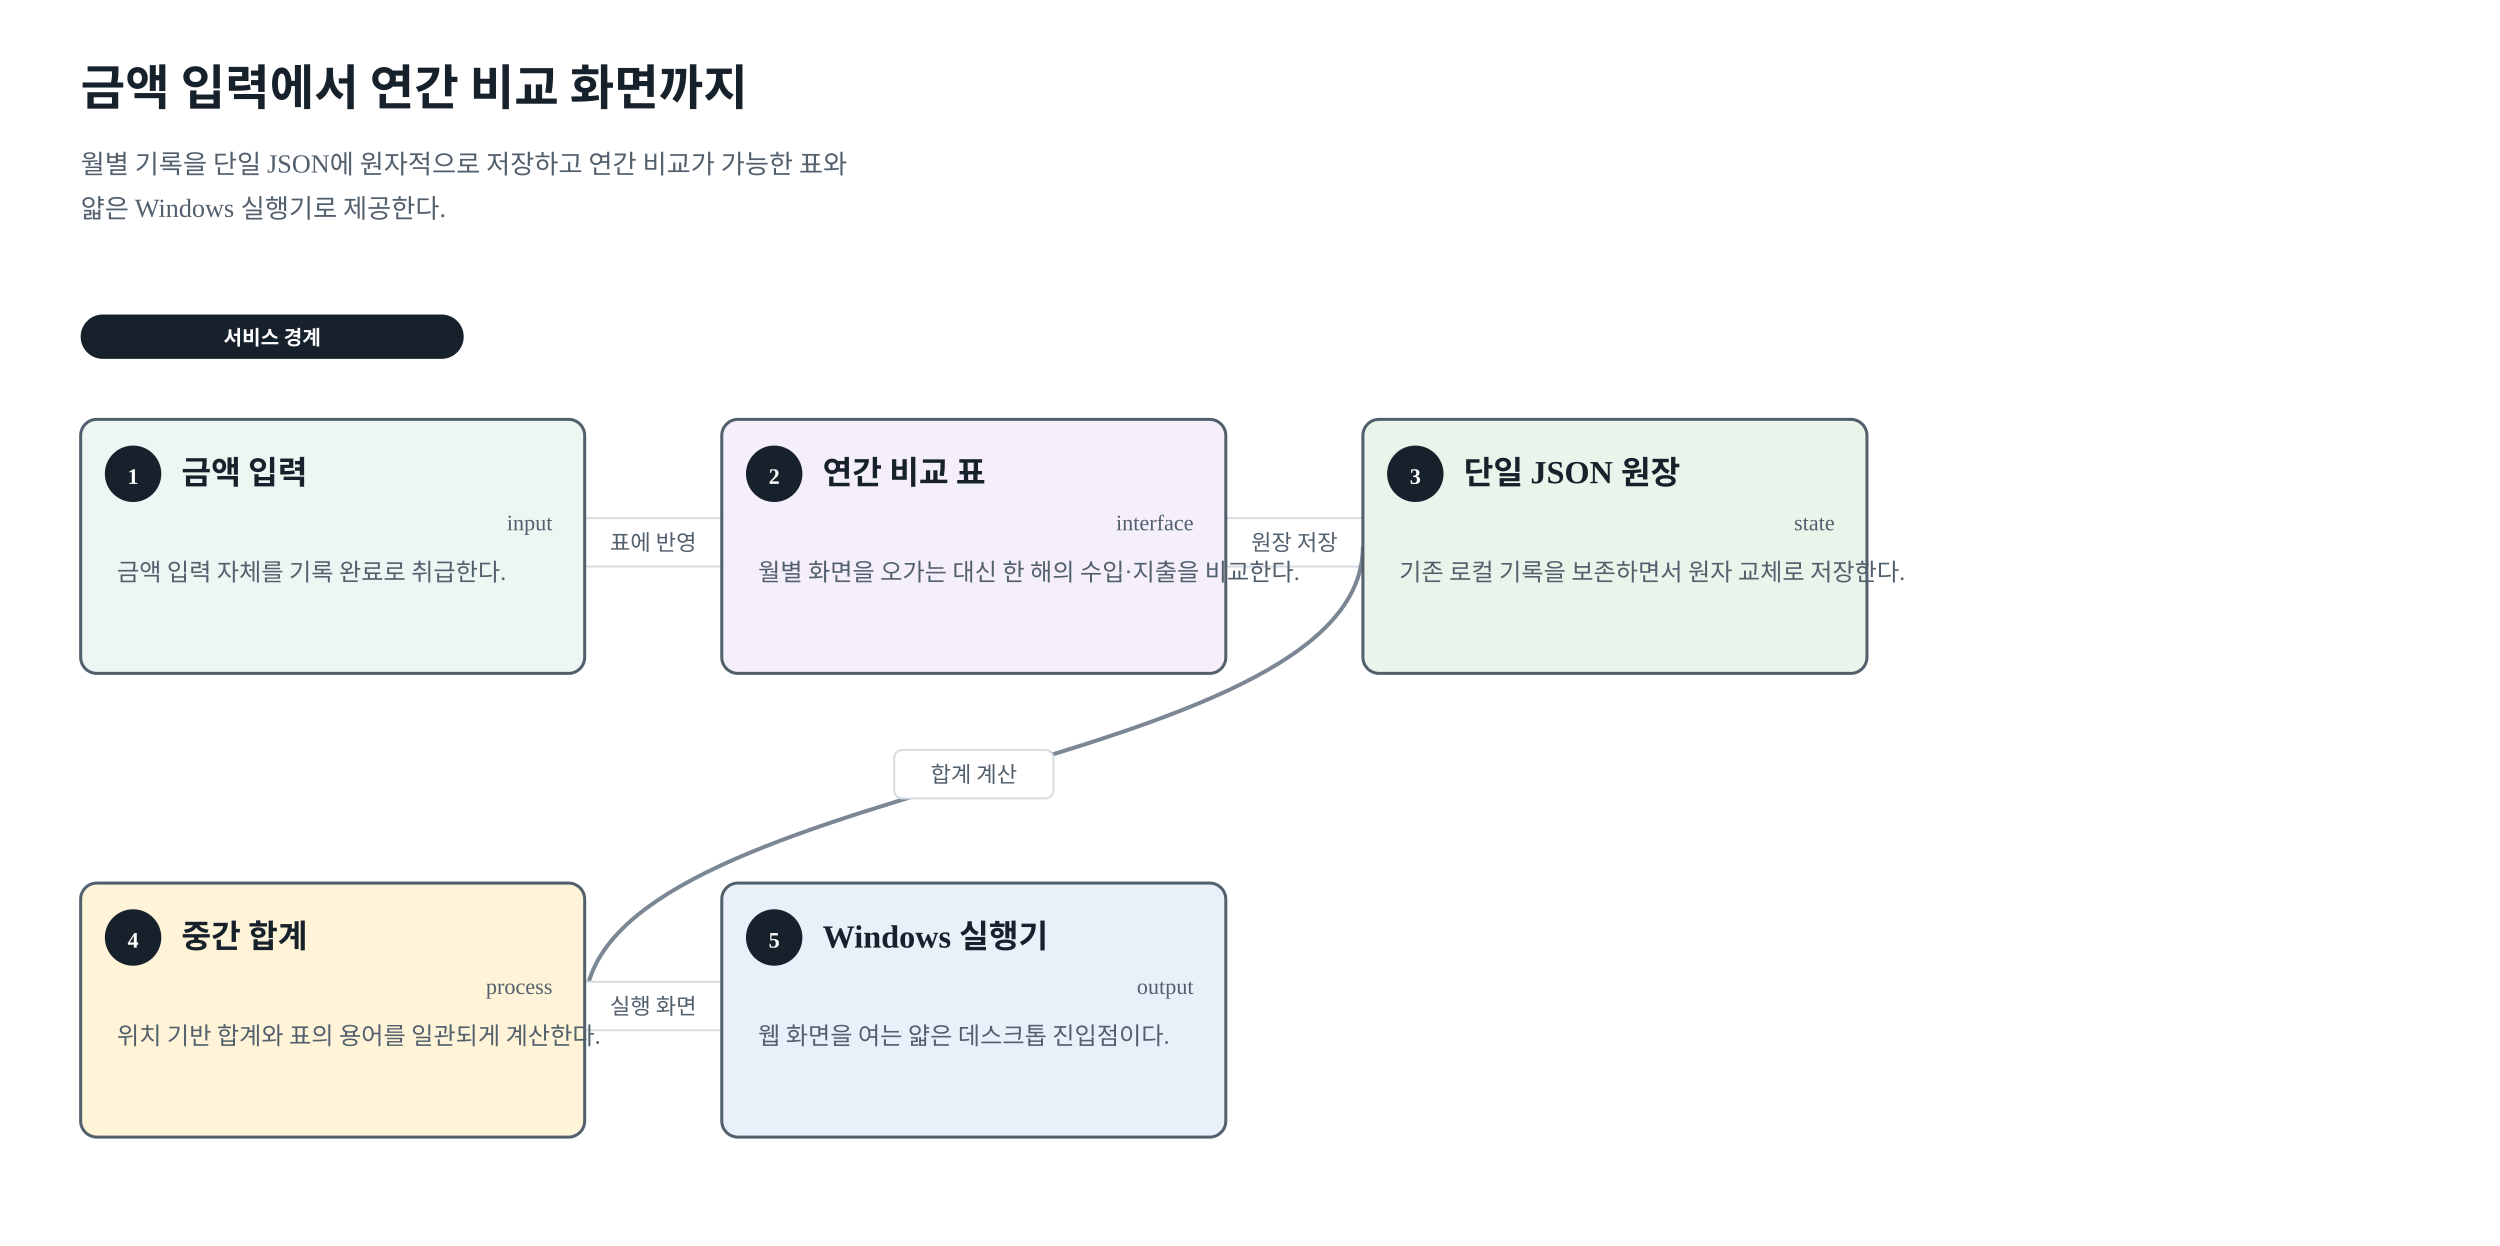
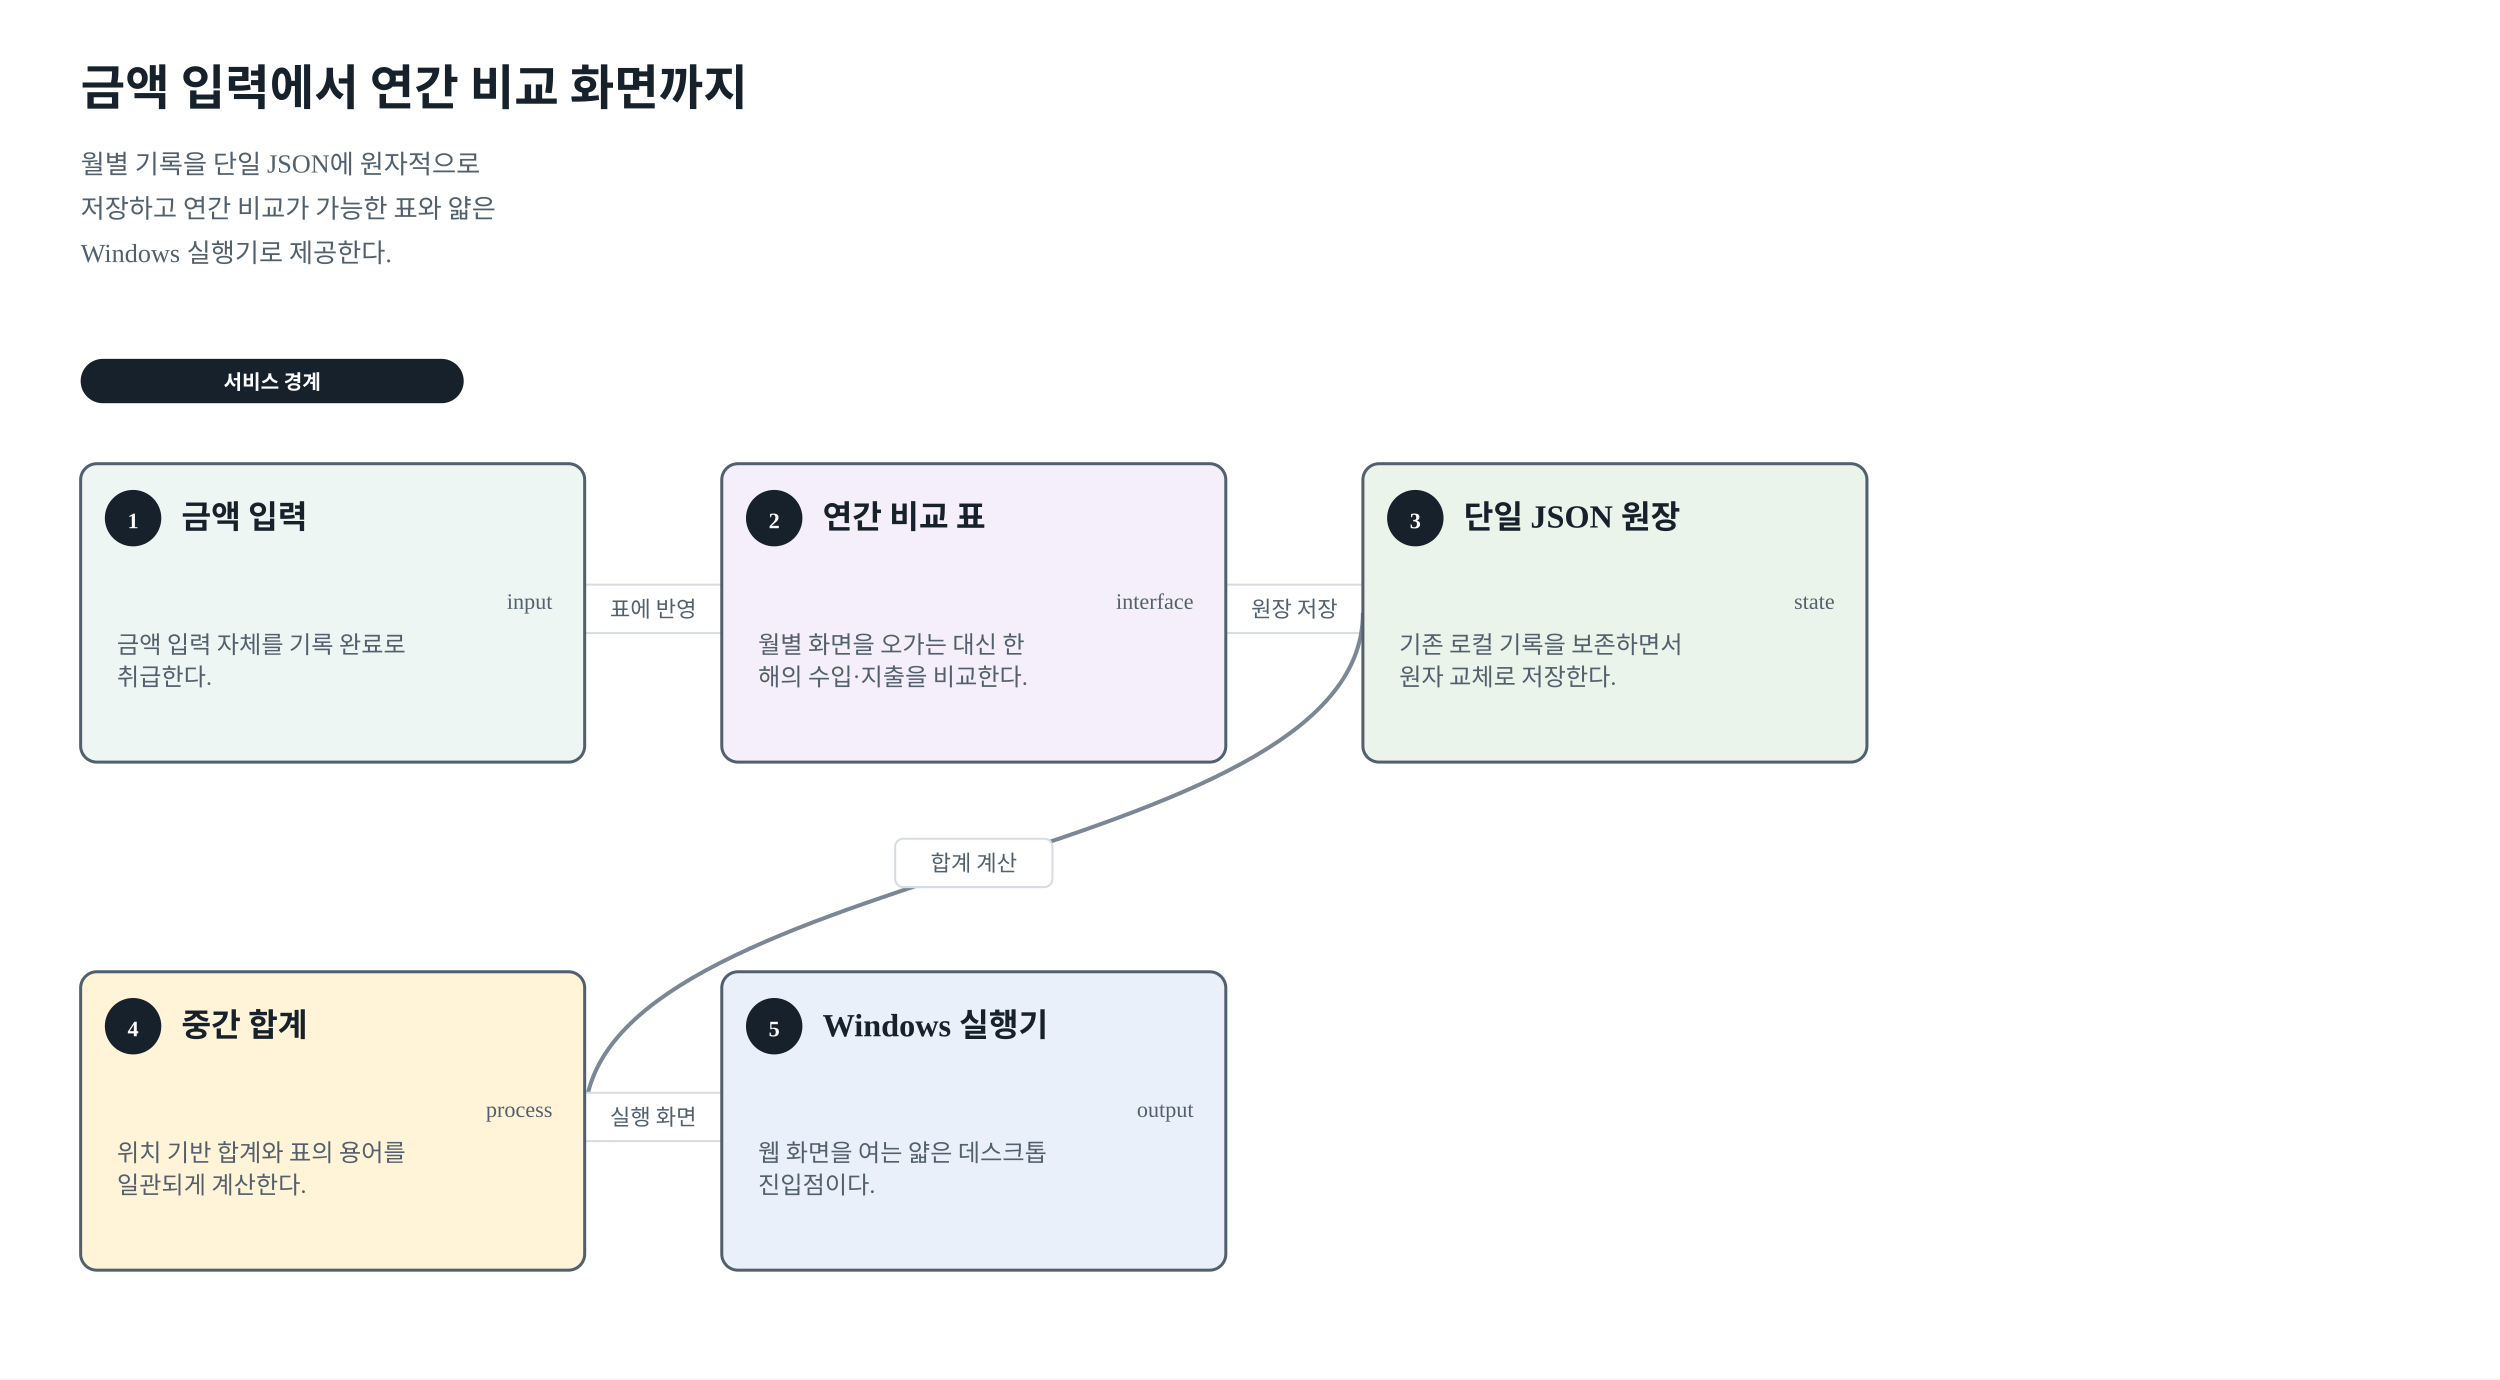
- <svg xmlns="http://www.w3.org/2000/svg" viewBox="0 0 1240 618" role="img" aria-labelledby="system-map-title system-map-desc">
+ <svg xmlns="http://www.w3.org/2000/svg" viewBox="0 0 1240 684" role="img" aria-labelledby="system-map-title system-map-desc">
  <defs>
    <marker id="system-map-arrow" viewBox="0 0 10 10" refX="5" refY="5" markerWidth="7" markerHeight="7" orient="auto-start-reverse">
      <path d="M 0 0 L 10 5 L 0 10 z" fill="#52606d" />
    </marker>
  </defs>
-   <rect width="1240" height="618" fill="#ffffff" />
+   <rect width="1240" height="684" fill="#ffffff" />
  <text fill="#17212b" font-size="24" font-weight="700">
    <tspan x="40" y="52">금액 입력에서 연간 비교 화면까지</tspan>
  </text>
  <text fill="#52606d" font-size="13">
-     <tspan x="40" y="86">월별 기록을 단일 JSON에 원자적으로 저장하고 연간 비교가 가능한 표와</tspan>
-     <tspan x="40" y="108">얇은 Windows 실행기로 제공한다.</tspan>
+     <tspan x="40" y="86">월별 기록을 단일 JSON에 원자적으로</tspan>
+     <tspan x="40" y="108">저장하고 연간 비교가 가능한 표와 얇은</tspan>
+     <tspan x="40" y="130">Windows 실행기로 제공한다.</tspan>
  </text>
-   <rect x="40" y="156" width="190" height="22" rx="11" fill="#17212b" />
-   <text x="135" y="171" text-anchor="middle" fill="#ffffff" font-size="10" font-weight="700">서비스 경계</text>
+   <rect x="40" y="178" width="190" height="22" rx="11" fill="#17212b" />
+   <text x="135" y="193" text-anchor="middle" fill="#ffffff" font-size="10" font-weight="700">서비스 경계</text>
  <g data-flow="flow-01">
-     <path d="M 290 271 C 290 299, 358 243, 358 271" fill="none" stroke="#7b8794" stroke-width="2" marker-end="url(#system-map-arrow)" />
-     <rect x="284.5" y="257" width="79" height="24" rx="4" fill="#ffffff" stroke="#d6dce2" />
-     <text x="324" y="273" text-anchor="middle" fill="#52606d" font-size="11">표에 반영</text>
+     <path d="M 290 304 C 290 332, 358 276, 358 304" fill="none" stroke="#7b8794" stroke-width="2" marker-end="url(#system-map-arrow)" />
+     <rect x="285" y="290" width="78" height="24" rx="4" fill="#ffffff" stroke="#d6dce2" />
+     <text x="324" y="306" text-anchor="middle" fill="#52606d" font-size="11">표에 반영</text>
  </g>
  <g data-flow="flow-02">
-     <path d="M 608 271 C 608 299, 676 243, 676 271" fill="none" stroke="#7b8794" stroke-width="2" marker-end="url(#system-map-arrow)" />
-     <rect x="602.5" y="257" width="79" height="24" rx="4" fill="#ffffff" stroke="#d6dce2" />
-     <text x="642" y="273" text-anchor="middle" fill="#52606d" font-size="11">원장 저장</text>
+     <path d="M 608 304 C 608 332, 676 276, 676 304" fill="none" stroke="#7b8794" stroke-width="2" marker-end="url(#system-map-arrow)" />
+     <rect x="603" y="290" width="78" height="24" rx="4" fill="#ffffff" stroke="#d6dce2" />
+     <text x="642" y="306" text-anchor="middle" fill="#52606d" font-size="11">원장 저장</text>
  </g>
  <g data-flow="flow-03">
-     <path d="M 676 271 C 676 386, 290 386, 290 501" fill="none" stroke="#7b8794" stroke-width="2" marker-end="url(#system-map-arrow)" />
-     <rect x="443.5" y="372" width="79" height="24" rx="4" fill="#ffffff" stroke="#d6dce2" />
-     <text x="483" y="388" text-anchor="middle" fill="#52606d" font-size="11">합계 계산</text>
+     <path d="M 676 304 C 676 430, 290 430, 290 556" fill="none" stroke="#7b8794" stroke-width="2" marker-end="url(#system-map-arrow)" />
+     <rect x="444" y="416" width="78" height="24" rx="4" fill="#ffffff" stroke="#d6dce2" />
+     <text x="483" y="432" text-anchor="middle" fill="#52606d" font-size="11">합계 계산</text>
  </g>
  <g data-flow="flow-04">
-     <path d="M 290 501 C 290 529, 358 473, 358 501" fill="none" stroke="#7b8794" stroke-width="2" marker-end="url(#system-map-arrow)" />
-     <rect x="284.5" y="487" width="79" height="24" rx="4" fill="#ffffff" stroke="#d6dce2" />
-     <text x="324" y="503" text-anchor="middle" fill="#52606d" font-size="11">실행 화면</text>
+     <path d="M 290 556 C 290 584, 358 528, 358 556" fill="none" stroke="#7b8794" stroke-width="2" marker-end="url(#system-map-arrow)" />
+     <rect x="285" y="542" width="78" height="24" rx="4" fill="#ffffff" stroke="#d6dce2" />
+     <text x="324" y="558" text-anchor="middle" fill="#52606d" font-size="11">실행 화면</text>
  </g>
  <g data-node="amount-input">
-     <rect x="40" y="208" width="250" height="126" rx="8" fill="#edf6f3" stroke="#52606d" stroke-width="1.5" />
-     <circle cx="66" cy="235" r="14" fill="#17212b" />
-     <text x="66" y="240" text-anchor="middle" fill="#ffffff" font-size="11" font-weight="700">1</text>
-     <text x="90" y="240" fill="#17212b" font-size="16" font-weight="700">금액 입력</text>
-     <text x="274" y="263" text-anchor="end" fill="#52606d" font-size="11">input</text>
-     <text x="58" y="286" fill="#52606d" font-size="12">
-       <tspan x="58" y="288">금액 입력 자체를 기록 완료로 취급한다.</tspan>
+     <rect x="40" y="230" width="250" height="148" rx="8" fill="#edf6f3" stroke="#52606d" stroke-width="1.5" />
+     <circle cx="66" cy="257" r="14" fill="#17212b" />
+     <text x="66" y="262" text-anchor="middle" fill="#ffffff" font-size="11" font-weight="700">1</text>
+     <text x="90" y="262" fill="#17212b" font-size="16" font-weight="700">
+       <tspan x="90" y="262">금액 입력</tspan>
+     </text>
+     <text x="274" y="302" text-anchor="end" fill="#52606d" font-size="11">input</text>
+     <text x="58" y="308" fill="#52606d" font-size="12">
+       <tspan x="58" y="324">금액 입력 자체를 기록 완료로</tspan>
+       <tspan x="58" y="340">취급한다.</tspan>
    </text>
  </g>
  <g data-node="annual-table">
-     <rect x="358" y="208" width="250" height="126" rx="8" fill="#f4effa" stroke="#52606d" stroke-width="1.5" />
-     <circle cx="384" cy="235" r="14" fill="#17212b" />
-     <text x="384" y="240" text-anchor="middle" fill="#ffffff" font-size="11" font-weight="700">2</text>
-     <text x="408" y="240" fill="#17212b" font-size="16" font-weight="700">연간 비교 표</text>
-     <text x="592" y="263" text-anchor="end" fill="#52606d" font-size="11">interface</text>
-     <text x="376" y="286" fill="#52606d" font-size="12">
-       <tspan x="376" y="288">월별 화면을 오가는 대신 한 해의 수입·지출을 비교한다.</tspan>
+     <rect x="358" y="230" width="250" height="148" rx="8" fill="#f4effa" stroke="#52606d" stroke-width="1.5" />
+     <circle cx="384" cy="257" r="14" fill="#17212b" />
+     <text x="384" y="262" text-anchor="middle" fill="#ffffff" font-size="11" font-weight="700">2</text>
+     <text x="408" y="262" fill="#17212b" font-size="16" font-weight="700">
+       <tspan x="408" y="262">연간 비교 표</tspan>
+     </text>
+     <text x="592" y="302" text-anchor="end" fill="#52606d" font-size="11">interface</text>
+     <text x="376" y="308" fill="#52606d" font-size="12">
+       <tspan x="376" y="324">월별 화면을 오가는 대신 한</tspan>
+       <tspan x="376" y="340">해의 수입·지출을 비교한다.</tspan>
    </text>
  </g>
  <g data-node="json-ledger">
-     <rect x="676" y="208" width="250" height="126" rx="8" fill="#eaf4ea" stroke="#52606d" stroke-width="1.5" />
-     <circle cx="702" cy="235" r="14" fill="#17212b" />
-     <text x="702" y="240" text-anchor="middle" fill="#ffffff" font-size="11" font-weight="700">3</text>
-     <text x="726" y="240" fill="#17212b" font-size="16" font-weight="700">단일 JSON 원장</text>
-     <text x="910" y="263" text-anchor="end" fill="#52606d" font-size="11">state</text>
-     <text x="694" y="286" fill="#52606d" font-size="12">
-       <tspan x="694" y="288">기존 로컬 기록을 보존하면서 원자 교체로 저장한다.</tspan>
+     <rect x="676" y="230" width="250" height="148" rx="8" fill="#eaf4ea" stroke="#52606d" stroke-width="1.5" />
+     <circle cx="702" cy="257" r="14" fill="#17212b" />
+     <text x="702" y="262" text-anchor="middle" fill="#ffffff" font-size="11" font-weight="700">3</text>
+     <text x="726" y="262" fill="#17212b" font-size="16" font-weight="700">
+       <tspan x="726" y="262">단일 JSON 원장</tspan>
+     </text>
+     <text x="910" y="302" text-anchor="end" fill="#52606d" font-size="11">state</text>
+     <text x="694" y="308" fill="#52606d" font-size="12">
+       <tspan x="694" y="324">기존 로컬 기록을 보존하면서</tspan>
+       <tspan x="694" y="340">원자 교체로 저장한다.</tspan>
    </text>
  </g>
  <g data-node="summary-calculation">
-     <rect x="40" y="438" width="250" height="126" rx="8" fill="#fff4d8" stroke="#52606d" stroke-width="1.5" />
-     <circle cx="66" cy="465" r="14" fill="#17212b" />
-     <text x="66" y="470" text-anchor="middle" fill="#ffffff" font-size="11" font-weight="700">4</text>
-     <text x="90" y="470" fill="#17212b" font-size="16" font-weight="700">중간 합계</text>
-     <text x="274" y="493" text-anchor="end" fill="#52606d" font-size="11">process</text>
-     <text x="58" y="516" fill="#52606d" font-size="12">
-       <tspan x="58" y="518">위치 기반 합계와 표의 용어를 일관되게 계산한다.</tspan>
+     <rect x="40" y="482" width="250" height="148" rx="8" fill="#fff4d8" stroke="#52606d" stroke-width="1.5" />
+     <circle cx="66" cy="509" r="14" fill="#17212b" />
+     <text x="66" y="514" text-anchor="middle" fill="#ffffff" font-size="11" font-weight="700">4</text>
+     <text x="90" y="514" fill="#17212b" font-size="16" font-weight="700">
+       <tspan x="90" y="514">중간 합계</tspan>
+     </text>
+     <text x="274" y="554" text-anchor="end" fill="#52606d" font-size="11">process</text>
+     <text x="58" y="560" fill="#52606d" font-size="12">
+       <tspan x="58" y="576">위치 기반 합계와 표의 용어를</tspan>
+       <tspan x="58" y="592">일관되게 계산한다.</tspan>
    </text>
  </g>
  <g data-node="windows-shell">
-     <rect x="358" y="438" width="250" height="126" rx="8" fill="#eaf0fa" stroke="#52606d" stroke-width="1.5" />
-     <circle cx="384" cy="465" r="14" fill="#17212b" />
-     <text x="384" y="470" text-anchor="middle" fill="#ffffff" font-size="11" font-weight="700">5</text>
-     <text x="408" y="470" fill="#17212b" font-size="16" font-weight="700">Windows 실행기</text>
-     <text x="592" y="493" text-anchor="end" fill="#52606d" font-size="11">output</text>
-     <text x="376" y="516" fill="#52606d" font-size="12">
-       <tspan x="376" y="518">웹 화면을 여는 얇은 데스크톱 진입점이다.</tspan>
+     <rect x="358" y="482" width="250" height="148" rx="8" fill="#eaf0fa" stroke="#52606d" stroke-width="1.5" />
+     <circle cx="384" cy="509" r="14" fill="#17212b" />
+     <text x="384" y="514" text-anchor="middle" fill="#ffffff" font-size="11" font-weight="700">5</text>
+     <text x="408" y="514" fill="#17212b" font-size="16" font-weight="700">
+       <tspan x="408" y="514">Windows 실행기</tspan>
+     </text>
+     <text x="592" y="554" text-anchor="end" fill="#52606d" font-size="11">output</text>
+     <text x="376" y="560" fill="#52606d" font-size="12">
+       <tspan x="376" y="576">웹 화면을 여는 얇은 데스크톱</tspan>
+       <tspan x="376" y="592">진입점이다.</tspan>
    </text>
  </g>
</svg>
